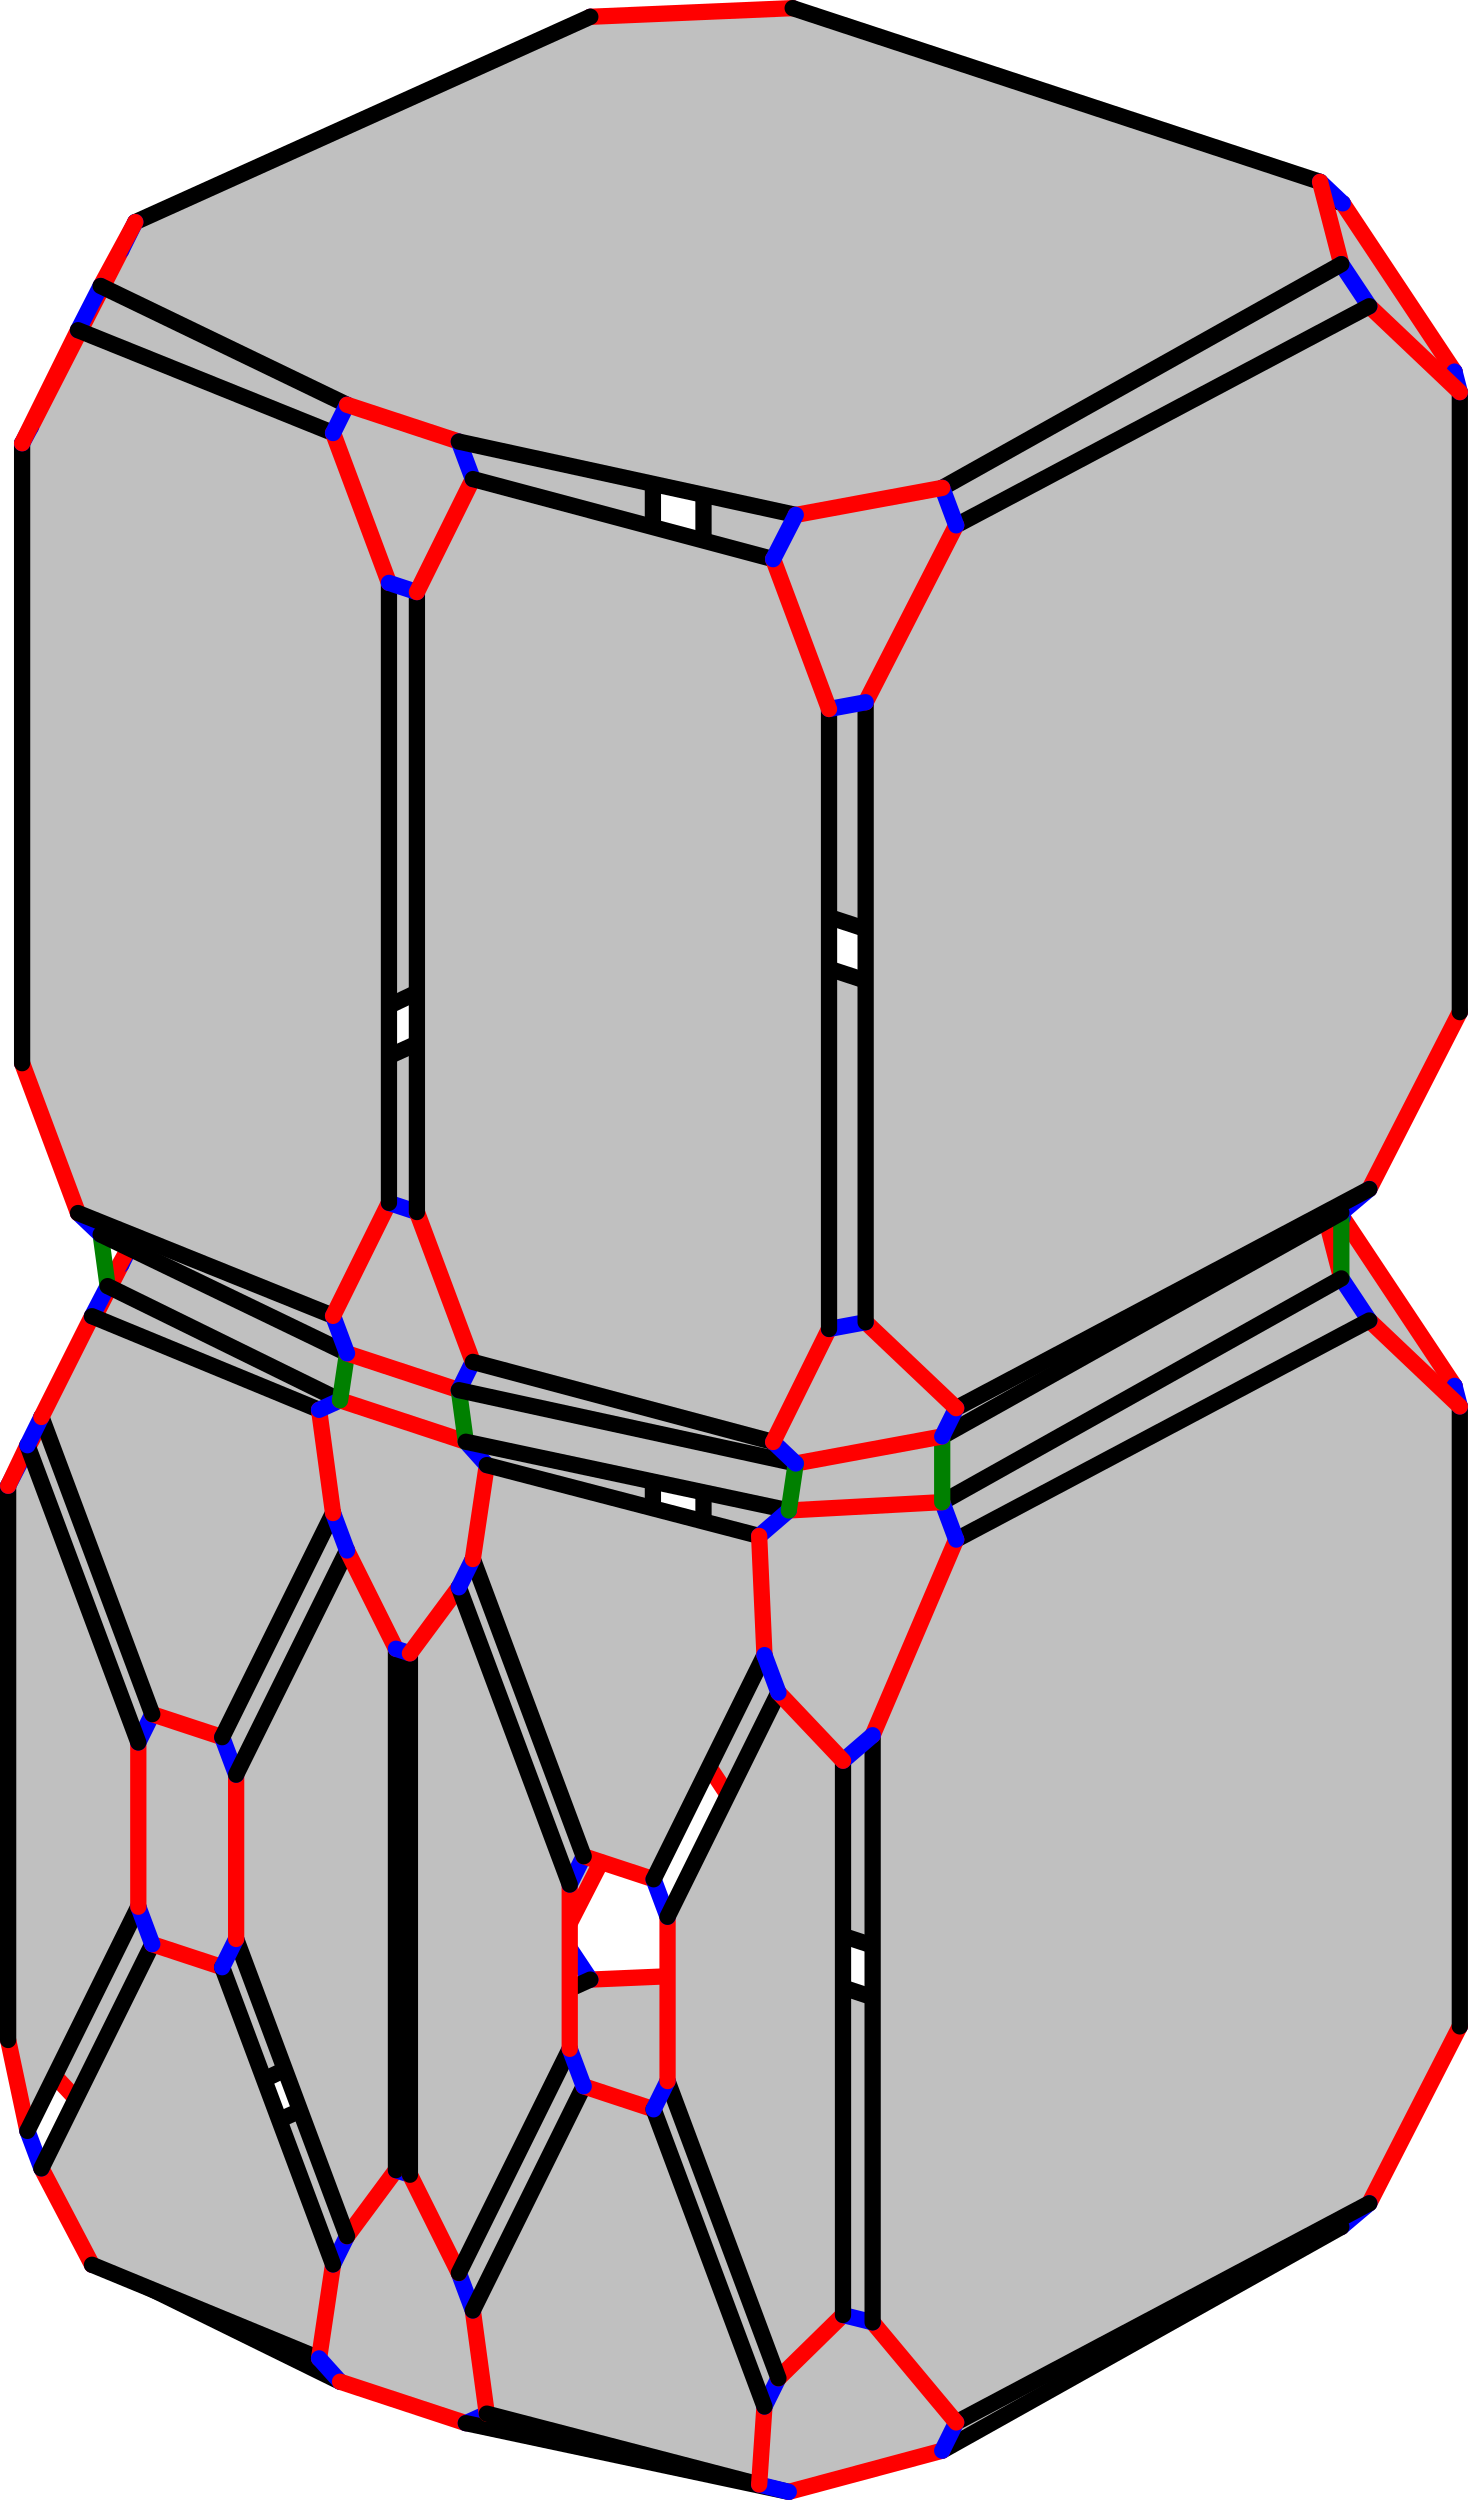
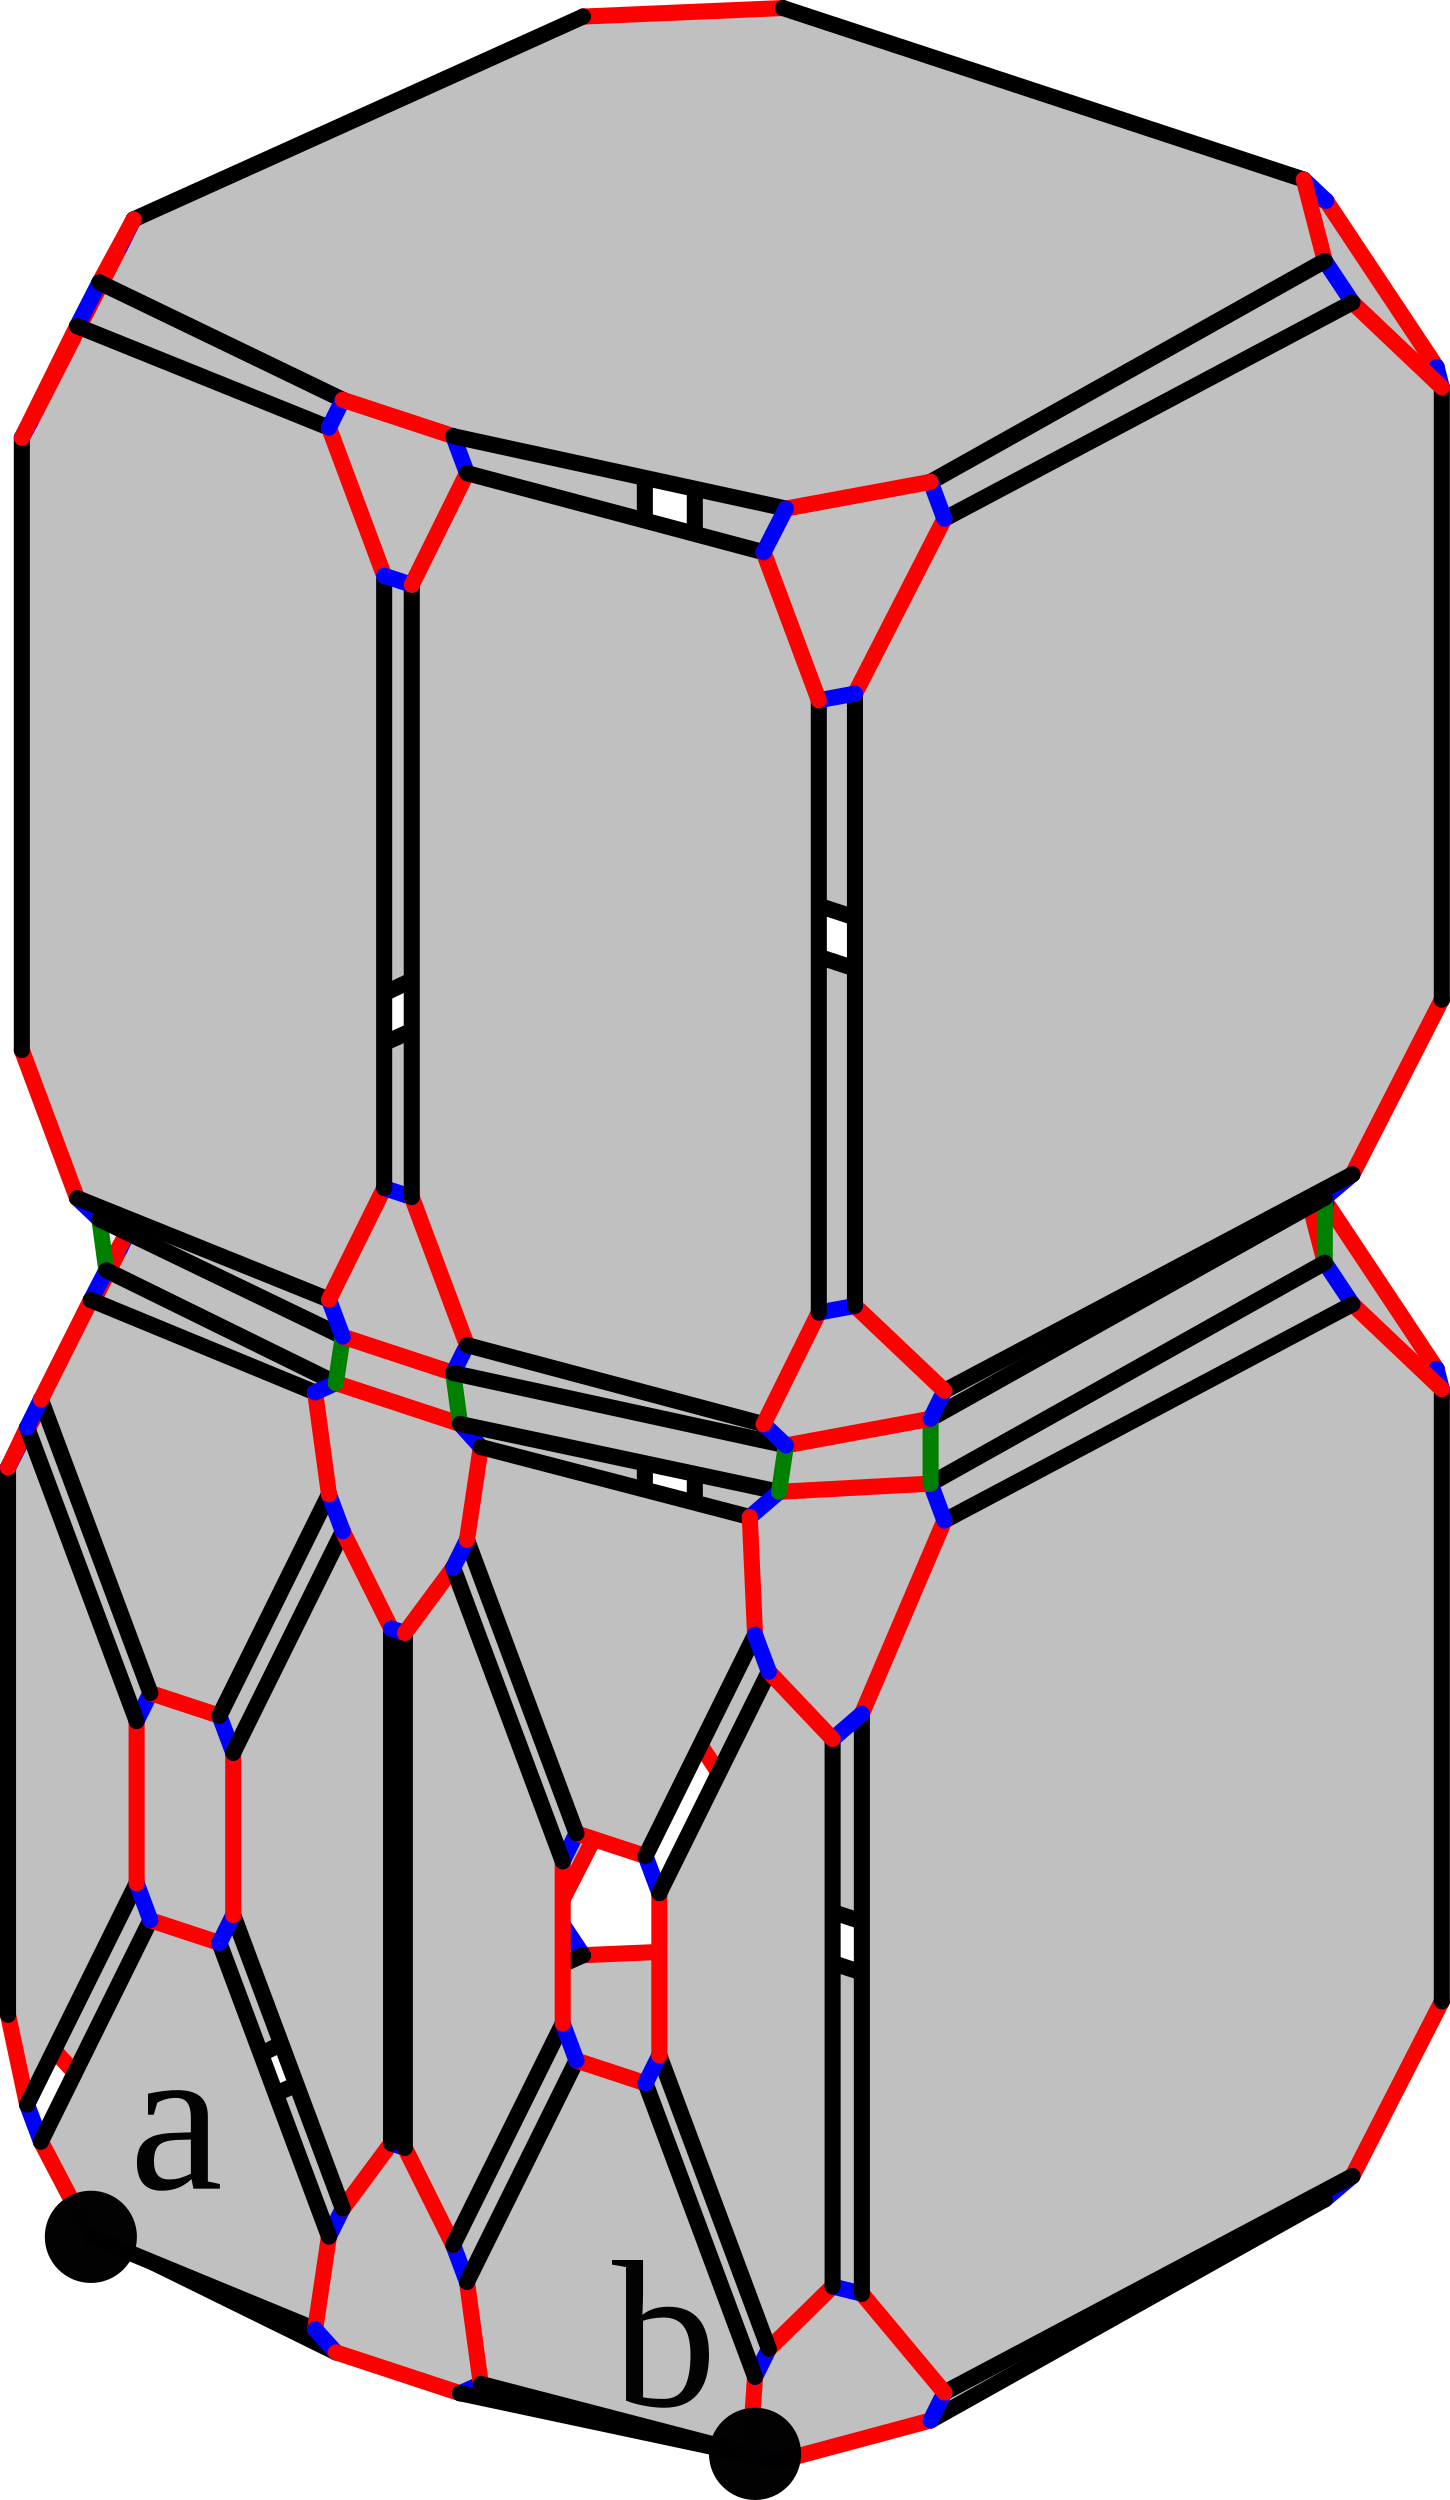
- <svg xmlns="http://www.w3.org/2000/svg" width="441.934" height="752.633" version="1.1" id="svg993" xml:space="preserve">
+ <svg xmlns="http://www.w3.org/2000/svg" width="441.934" height="762.03" version="1.1" id="svg993" xml:space="preserve">
  <defs id="defs997" />
  <style id="style">
		.arc0 {
			fill:none;
			fill-rule:evenodd;
			stroke:black;
			stroke-width:4;
			stroke-linecap:round;
			stroke-linejoin:round;
			stroke-opacity:1;
		}
		.arc1 {
			fill:none;
			fill-rule:evenodd;
			stroke:red;
			stroke-width:4;
			stroke-linecap:round;
			stroke-linejoin:round;
			stroke-opacity:1;
		}
		.arc2 {
			fill:none;
			fill-rule:evenodd;
			stroke:blue;
			stroke-width:4;
			stroke-linecap:round;
			stroke-linejoin:round;
			stroke-opacity:1;
		}
		.arc3 {
			fill:none;
			fill-rule:evenodd;
			stroke:green;
			stroke-width:4;
			stroke-linecap:round;
			stroke-linejoin:round;
			stroke-opacity:1;
		}
		.topological-dart {
			fill:#000000;
			stroke:#000000;
			stroke-width:0;
			stroke-linecap:round;
			stroke-linejoin:round;
			stroke-dasharray:none;
			paint-order:markers fill stroke;
		}
	</style>
  <style id="style-3">
		.arc0 {
			fill:none;
			fill-rule:evenodd;
			stroke:black;
			stroke-width:4;
			stroke-linecap:round;
			stroke-linejoin:round;
			stroke-opacity:1;
		}
		.arc1 {
			fill:none;
			fill-rule:evenodd;
			stroke:red;
			stroke-width:4;
			stroke-linecap:round;
			stroke-linejoin:round;
			stroke-opacity:1;
		}
		.arc2 {
			fill:none;
			fill-rule:evenodd;
			stroke:blue;
			stroke-width:4;
			stroke-linecap:round;
			stroke-linejoin:round;
			stroke-opacity:1;
		}
		.arc3 {
			fill:none;
			fill-rule:evenodd;
			stroke:green;
			stroke-width:4;
			stroke-linecap:round;
			stroke-linejoin:round;
			stroke-opacity:1;
		}
		.topological-dart {
			fill:#000000;
			stroke:#000000;
			stroke-width:0;
			stroke-linecap:round;
			stroke-linejoin:round;
			stroke-dasharray:none;
			paint-order:markers fill stroke;
		}
	</style>
  <style id="style-1">
		.arc0 {
			fill:none;
			fill-rule:evenodd;
			stroke:black;
			stroke-width:4;
			stroke-linecap:round;
			stroke-linejoin:round;
			stroke-opacity:1;
		}
		.arc1 {
			fill:none;
			fill-rule:evenodd;
			stroke:red;
			stroke-width:4;
			stroke-linecap:round;
			stroke-linejoin:round;
			stroke-opacity:1;
		}
		.arc2 {
			fill:none;
			fill-rule:evenodd;
			stroke:blue;
			stroke-width:4;
			stroke-linecap:round;
			stroke-linejoin:round;
			stroke-opacity:1;
		}
		.arc3 {
			fill:none;
			fill-rule:evenodd;
			stroke:green;
			stroke-width:4;
			stroke-linecap:round;
			stroke-linejoin:round;
			stroke-opacity:1;
		}
		.topological-dart {
			fill:#000000;
			stroke:#000000;
			stroke-width:0;
			stroke-linecap:round;
			stroke-linejoin:round;
			stroke-dasharray:none;
			paint-order:markers fill stroke;
		}
	</style>
  <style id="style-7">
		.arc0 {
			fill:none;
			fill-rule:evenodd;
			stroke:black;
			stroke-width:4;
			stroke-linecap:round;
			stroke-linejoin:round;
			stroke-opacity:1;
		}
		.arc1 {
			fill:none;
			fill-rule:evenodd;
			stroke:red;
			stroke-width:4;
			stroke-linecap:round;
			stroke-linejoin:round;
			stroke-opacity:1;
		}
		.arc2 {
			fill:none;
			fill-rule:evenodd;
			stroke:blue;
			stroke-width:4;
			stroke-linecap:round;
			stroke-linejoin:round;
			stroke-opacity:1;
		}
		.arc3 {
			fill:none;
			fill-rule:evenodd;
			stroke:green;
			stroke-width:4;
			stroke-linecap:round;
			stroke-linejoin:round;
			stroke-opacity:1;
		}
		.topological-dart {
			fill:#000000;
			stroke:#000000;
			stroke-width:0;
			stroke-linecap:round;
			stroke-linejoin:round;
			stroke-dasharray:none;
			paint-order:markers fill stroke;
		}
	</style>
  <style id="style-0">
		.arc0 {
			fill:none;
			fill-rule:evenodd;
			stroke:black;
			stroke-width:4;
			stroke-linecap:round;
			stroke-linejoin:round;
			stroke-opacity:1;
		}
		.arc1 {
			fill:none;
			fill-rule:evenodd;
			stroke:red;
			stroke-width:4;
			stroke-linecap:round;
			stroke-linejoin:round;
			stroke-opacity:1;
		}
		.arc2 {
			fill:none;
			fill-rule:evenodd;
			stroke:blue;
			stroke-width:4;
			stroke-linecap:round;
			stroke-linejoin:round;
			stroke-opacity:1;
		}
		.arc3 {
			fill:none;
			fill-rule:evenodd;
			stroke:green;
			stroke-width:4;
			stroke-linecap:round;
			stroke-linejoin:round;
			stroke-opacity:1;
		}
		.topological-dart {
			fill:#000000;
			stroke:#000000;
			stroke-width:0;
			stroke-linecap:round;
			stroke-linejoin:round;
			stroke-dasharray:none;
			paint-order:markers fill stroke;
		}
	</style>
  <style id="style-9">
		.arc0 {
			fill:none;
			fill-rule:evenodd;
			stroke:black;
			stroke-width:4;
			stroke-linecap:round;
			stroke-linejoin:round;
			stroke-opacity:1;
		}
		.arc1 {
			fill:none;
			fill-rule:evenodd;
			stroke:red;
			stroke-width:4;
			stroke-linecap:round;
			stroke-linejoin:round;
			stroke-opacity:1;
		}
		.arc2 {
			fill:none;
			fill-rule:evenodd;
			stroke:blue;
			stroke-width:4;
			stroke-linecap:round;
			stroke-linejoin:round;
			stroke-opacity:1;
		}
		.arc3 {
			fill:none;
			fill-rule:evenodd;
			stroke:green;
			stroke-width:4;
			stroke-linecap:round;
			stroke-linejoin:round;
			stroke-opacity:1;
		}
		.topological-dart {
			fill:#000000;
			stroke:#000000;
			stroke-width:0;
			stroke-linecap:round;
			stroke-linejoin:round;
			stroke-dasharray:none;
			paint-order:markers fill stroke;
		}
	</style>
  <g id="g6742" transform="matrix(1.224242,0,0,1.224242,-664.9926,-26.46311)">
-     <polygon points="743.679,278.318 873.37,321.034 900.866,362.413 900.866,514.865 873.37,538.131 743.679,495.415 716.183,454.037 716.183,301.584 " id="face_27_28_33_32_31_30_25_26" style="fill:#c0c0c0;stroke:none" opacity="1" />
+     <polygon points="716.183,454.037 716.183,301.584 743.679,278.318 873.37,321.034 900.866,362.413 900.866,514.865 873.37,538.131 743.679,495.415 " id="face_27_28_33_32_31_30_25_26" style="fill:#c0c0c0;stroke:none" opacity="1" />
    <line class="arc1" id="link26_@1_25" x1="716.183" y1="454.037" x2="743.679" y2="495.415" />
    <line class="arc2" id="link26_@2_21" x1="716.183" y1="454.037" x2="703.743" y2="454.569" />
    <line class="arc0" id="link26_@0_27" x1="716.183" y1="454.037" x2="716.183" y2="301.584" />
-     <polygon points="681.477,280.978 573.019,332.595 549.035,379.575 549.035,523.947 573.019,549.692 681.477,498.074 703.743,454.569 703.743,302.116 " id="face_22_23_18_17_16_15_20_21" style="fill:#c0c0c0;stroke:none" opacity="1" />
+     <polygon points="703.743,454.569 703.743,302.116 681.477,280.978 573.019,332.595 549.035,379.575 549.035,523.947 573.019,549.692 681.477,498.074 " id="face_22_23_18_17_16_15_20_21" style="fill:#c0c0c0;stroke:none" opacity="1" />
    <line class="arc1" id="link21_@1_20" x1="703.743" y1="454.569" x2="681.477" y2="498.074" />
    <line class="arc0" id="link21_@0_22" x1="703.743" y1="454.569" x2="703.743" y2="302.116" />
    <line class="arc2" id="link25_@2_0" x1="743.679" y1="495.415" x2="738.113" y2="506.291" />
    <line class="arc0" id="link25_@0_30" x1="743.679" y1="495.415" x2="873.37" y2="538.131" />
-     <polygon points="738.113,506.291 867.803,549.007 873.033,569.247 774.886,624.261 737.154,634.391 657.739,617.492 626.806,607.304 569.657,579.222 576.456,558.904 688.351,508.419 " id="face_7_6_5_4_9_8_3_2_1_0" style="fill:#c0c0c0;stroke:none" opacity="1" />
+     <polygon points="626.806,607.304 569.657,579.222 576.456,558.904 688.351,508.419 738.113,506.291 867.803,549.007 873.033,569.247 774.886,624.261 737.154,634.391 657.739,617.492 " id="face_7_6_5_4_9_8_3_2_1_0" style="fill:#c0c0c0;stroke:none" opacity="1" />
    <line class="arc1" id="link0_@1_1" x1="738.113" y1="506.291" x2="688.351" y2="508.419" />
    <line class="arc0" id="link0_@0_7" x1="738.113" y1="506.291" x2="867.803" y2="549.007" />
    <line class="arc2" id="link20_@2_1" x1="681.477" y1="498.074" x2="688.351" y2="508.419" />
    <line class="arc0" id="link20_@0_15" x1="681.477" y1="498.074" x2="573.019" y2="549.692" />
    <line class="arc0" id="link1_@0_2" x1="688.351" y1="508.419" x2="576.456" y2="558.904" />
    <line class="arc1" id="link27_@1_28" x1="716.183" y1="301.584" x2="743.679" y2="278.319" />
    <line class="arc2" id="link27_@2_22" x1="716.183" y1="301.584" x2="703.743" y2="302.116" />
    <line class="arc1" id="link22_@1_23" x1="703.743" y1="302.116" x2="681.477" y2="280.978" />
    <line class="arc1" id="link30_@1_31" x1="873.37" y1="538.131" x2="900.866" y2="514.865" />
    <line class="arc2" id="link30_@2_7" x1="873.37" y1="538.131" x2="867.803" y2="549.007" />
    <line class="arc2" id="link28_@2_29" x1="743.679" y1="278.319" x2="738.113" y2="273.034" />
    <line class="arc0" id="link28_@0_33" x1="743.679" y1="278.319" x2="873.37" y2="321.034" />
    <line class="arc1" id="link7_@1_6" x1="867.803" y1="549.007" x2="873.033" y2="569.247" />
    <line class="arc2" id="link23_@2_24" x1="681.477" y1="280.978" x2="688.351" y2="275.161" />
    <line class="arc0" id="link23_@0_18" x1="681.477" y1="280.978" x2="573.019" y2="332.595" />
-     <polygon points="743.679,28.9 873.37,71.616 900.866,112.995 900.866,265.447 873.37,288.713 743.679,245.997 716.183,204.619 716.183,52.166 " id="face_105_106_112_111_110_109_103_104" style="fill:#c0c0c0;stroke:none" opacity="1" />
+     <polygon points="716.183,204.619 716.183,52.166 743.679,28.9 873.37,71.616 900.866,112.995 900.866,265.447 873.37,288.713 743.679,245.997 " id="face_105_106_112_111_110_109_103_104" style="fill:#c0c0c0;stroke:none" opacity="1" />
    <line class="arc1" id="link104_@1_103" x1="716.183" y1="204.619" x2="743.679" y2="245.997" />
    <line class="arc2" id="link104_@2_98" x1="716.183" y1="204.619" x2="703.743" y2="205.15" />
    <line class="arc0" id="link104_@0_105" x1="716.183" y1="204.619" x2="716.183" y2="52.166" />
-     <polygon points="738.113,273.034 867.803,315.75 873.033,335.99 774.886,391.004 737.154,393.053 657.739,376.155 626.806,365.966 569.657,337.885 576.456,325.647 688.351,275.161 " id="face_34_39_44_49_54_59_14_19_24_29" style="fill:#c0c0c0;stroke:none" opacity="1" />
+     <polygon points="626.806,365.966 569.657,337.885 576.456,325.647 688.351,275.161 738.113,273.034 867.803,315.75 873.033,335.99 774.886,391.004 737.154,393.053 657.739,376.155 " id="face_34_39_44_49_54_59_14_19_24_29" style="fill:#c0c0c0;stroke:none" opacity="1" />
    <line class="arc1" id="link29_@1_24" x1="738.113" y1="273.034" x2="688.351" y2="275.161" />
    <line class="arc3" id="link29_@3_102" x1="738.113" y1="273.034" x2="738.113" y2="256.873" />
    <line class="arc0" id="link29_@0_34" x1="738.113" y1="273.034" x2="867.803" y2="315.75" />
-     <polygon points="681.477,31.56 573.019,83.177 550.753,126.683 550.753,279.135 573.019,300.274 681.477,248.656 703.743,205.15 703.743,52.698 " id="face_99_100_94_93_92_91_97_98" style="fill:#c0c0c0;stroke:none" opacity="1" />
+     <polygon points="703.743,205.15 703.743,52.698 681.477,31.56 573.019,83.177 550.753,126.683 550.753,279.135 573.019,300.274 681.477,248.656 " id="face_99_100_94_93_92_91_97_98" style="fill:#c0c0c0;stroke:none" opacity="1" />
    <line class="arc1" id="link98_@1_97" x1="703.743" y1="205.15" x2="681.477" y2="248.656" />
    <line class="arc0" id="link98_@0_99" x1="703.743" y1="205.15" x2="703.743" y2="52.698" />
    <line class="arc2" id="link103_@2_102" x1="743.679" y1="245.997" x2="738.113" y2="256.873" />
    <line class="arc0" id="link103_@0_109" x1="743.679" y1="245.997" x2="873.37" y2="288.713" />
    <line class="arc3" id="link24_@3_96" x1="688.351" y1="275.161" x2="688.351" y2="259" />
    <line class="arc0" id="link24_@0_19" x1="688.351" y1="275.161" x2="576.456" y2="325.647" />
-     <polygon points="738.113,256.873 867.803,299.589 873.033,319.829 774.886,374.843 738.872,381.498 656.02,363.468 628.525,354.412 567.938,325.198 576.456,309.486 688.351,259 " id="face_108_114_60_66_72_78_84_90_96_102" style="fill:#c0c0c0;stroke:none" opacity="1" />
+     <polygon points="628.525,354.412 567.938,325.198 576.456,309.486 688.351,259 738.113,256.873 867.803,299.589 873.033,319.829 774.886,374.843 738.872,381.498 656.02,363.468 " id="face_108_114_60_66_72_78_84_90_96_102" style="fill:#c0c0c0;stroke:none" opacity="1" />
    <line class="arc1" id="link102_@1_96" x1="738.113" y1="256.873" x2="688.351" y2="259" />
    <line class="arc0" id="link102_@0_108" x1="738.113" y1="256.873" x2="867.803" y2="299.589" />
    <line class="arc2" id="link97_@2_96" x1="681.477" y1="248.656" x2="688.351" y2="259" />
    <line class="arc0" id="link97_@0_91" x1="681.477" y1="248.656" x2="573.019" y2="300.274" />
    <line class="arc0" id="link96_@0_90" x1="688.351" y1="259" x2="576.456" y2="309.486" />
    <line class="arc1" id="link2_@1_3" x1="576.456" y1="558.904" x2="569.657" y2="579.222" />
    <line class="arc2" id="link2_@2_15" x1="576.456" y1="558.904" x2="573.019" y2="549.692" />
    <line class="arc1" id="link15_@1_16" x1="573.019" y1="549.692" x2="549.035" y2="523.947" />
    <line class="arc2" id="link31_@2_36" x1="900.866" y1="514.865" x2="902.173" y2="519.925" />
    <line class="arc0" id="link31_@0_32" x1="900.866" y1="514.865" x2="900.866" y2="362.413" />
-     <polygon points="879.907,346.334 778.323,400.216 757.776,448.328 757.776,592.7 778.323,617.313 879.907,563.431 902.173,519.925 902.173,367.473 " id="face_37_38_43_42_41_40_35_36" style="fill:#c0c0c0;stroke:none" opacity="1" />
+     <polygon points="902.173,519.925 902.173,367.473 879.907,346.334 778.323,400.216 757.776,448.328 757.776,592.7 778.323,617.313 879.907,563.431 " id="face_37_38_43_42_41_40_35_36" style="fill:#c0c0c0;stroke:none" opacity="1" />
    <line class="arc1" id="link36_@1_35" x1="902.173" y1="519.925" x2="879.907" y2="563.431" />
    <line class="arc0" id="link36_@0_37" x1="902.173" y1="519.925" x2="902.173" y2="367.473" />
    <line class="arc2" id="link6_@2_35" x1="873.033" y1="569.247" x2="879.907" y2="563.431" />
    <line class="arc0" id="link6_@0_5" x1="873.033" y1="569.247" x2="774.886" y2="624.261" />
    <line class="arc0" id="link35_@0_40" x1="879.907" y1="563.431" x2="778.323" y2="617.313" />
    <line class="arc2" id="link3_@2_10" x1="569.657" y1="579.222" x2="565.809" y2="578.544" />
    <line class="arc0" id="link3_@0_8" x1="569.657" y1="579.222" x2="626.806" y2="607.304" />
    <line class="arc2" id="link16_@2_11" x1="549.035" y1="523.947" x2="545.187" y2="523.269" />
    <line class="arc0" id="link16_@0_17" x1="549.035" y1="523.947" x2="549.035" y2="379.575" />
    <polygon points="580.636,499.71 553.369,554.834 565.809,578.544 621.651,601.566 625.088,578.457 597.821,505.37 " id="face_55_120_121_135_134_10" style="fill:#c0c0c0;stroke:none" opacity="1" />
    <line class="arc1" id="link10_@1_134" x1="565.809" y1="578.544" x2="553.369" y2="554.834" />
    <line class="arc0" id="link10_@0_55" x1="565.809" y1="578.544" x2="621.651" y2="601.566" />
    <polygon points="577.199,490.497 549.932,545.622 545.187,523.269 545.187,386.977 549.932,377.008 577.199,450.095 " id="face_12_130_131_133_132_11" style="fill:#c0c0c0;stroke:none" opacity="1" />
    <line class="arc1" id="link11_@1_132" x1="545.187" y1="523.269" x2="549.932" y2="545.622" />
    <line class="arc0" id="link11_@0_12" x1="545.187" y1="523.269" x2="545.187" y2="386.977" />
    <line class="arc1" id="link105_@1_106" x1="716.183" y1="52.166" x2="743.679" y2="28.9" />
    <line class="arc2" id="link105_@2_99" x1="716.183" y1="52.166" x2="703.743" y2="52.698" />
    <line class="arc1" id="link99_@1_100" x1="703.743" y1="52.698" x2="681.477" y2="31.56" />
    <line class="arc2" id="link134_@2_132" x1="553.369" y1="554.834" x2="549.932" y2="545.622" />
    <line class="arc0" id="link134_@0_135" x1="553.369" y1="554.834" x2="580.636" y2="499.71" />
    <line class="arc0" id="link132_@0_133" x1="549.932" y1="545.622" x2="577.199" y2="490.497" />
    <line class="arc1" id="link33_@1_32" x1="873.37" y1="321.034" x2="900.866" y2="362.413" />
    <line class="arc2" id="link33_@2_34" x1="873.37" y1="321.034" x2="867.803" y2="315.75" />
    <line class="arc2" id="link32_@2_37" x1="900.866" y1="362.413" x2="902.173" y2="367.473" />
    <line class="arc1" id="link34_@1_39" x1="867.803" y1="315.75" x2="873.033" y2="335.99" />
    <line class="arc3" id="link34_@3_108" x1="867.803" y1="315.75" x2="867.803" y2="299.589" />
    <line class="arc1" id="link109_@1_110" x1="873.37" y1="288.713" x2="900.866" y2="265.447" />
    <line class="arc2" id="link109_@2_108" x1="873.37" y1="288.713" x2="867.803" y2="299.589" />
    <line class="arc2" id="link106_@2_107" x1="743.679" y1="28.9" x2="738.113" y2="23.616" />
    <line class="arc0" id="link106_@0_112" x1="743.679" y1="28.9" x2="873.37" y2="71.616" />
    <line class="arc1" id="link108_@1_114" x1="867.803" y1="299.589" x2="873.033" y2="319.829" />
    <line class="arc1" id="link37_@1_38" x1="902.173" y1="367.473" x2="879.907" y2="346.334" />
    <line class="arc2" id="link100_@2_101" x1="681.477" y1="31.56" x2="688.351" y2="25.743" />
    <line class="arc0" id="link100_@0_94" x1="681.477" y1="31.56" x2="573.019" y2="83.177" />
    <line class="arc1" id="link55_@1_120" x1="621.651" y1="601.566" x2="625.088" y2="578.456" />
    <line class="arc2" id="link55_@2_8" x1="621.651" y1="601.566" x2="626.806" y2="607.304" />
-     <polygon points="738.113,23.616 867.803,66.332 873.033,86.572 774.886,141.586 738.872,148.241 656.02,130.211 628.525,121.155 567.938,91.941 576.456,76.229 688.351,25.743 " id="face_113_119_65_71_77_83_89_95_101_107" style="fill:#c0c0c0;stroke:none" opacity="1" />
+     <polygon points="628.525,121.155 567.938,91.941 576.456,76.229 688.351,25.743 738.113,23.616 867.803,66.332 873.033,86.572 774.886,141.586 738.872,148.241 656.02,130.211 " id="face_113_119_65_71_77_83_89_95_101_107" style="fill:#c0c0c0;stroke:none" opacity="1" />
    <line class="arc1" id="link107_@1_101" x1="738.113" y1="23.616" x2="688.351" y2="25.743" />
    <line class="arc0" id="link107_@0_113" x1="738.113" y1="23.616" x2="867.803" y2="66.332" />
    <line class="arc1" id="link8_@1_9" x1="626.806" y1="607.304" x2="657.739" y2="617.492" />
    <line class="arc1" id="link18_@1_17" x1="573.019" y1="332.595" x2="549.035" y2="379.575" />
    <line class="arc2" id="link18_@2_19" x1="573.019" y1="332.595" x2="576.456" y2="325.647" />
    <line class="arc0" id="link101_@0_95" x1="688.351" y1="25.743" x2="576.456" y2="76.229" />
    <line class="arc1" id="link19_@1_14" x1="576.456" y1="325.647" x2="569.657" y2="337.885" />
    <line class="arc3" id="link19_@3_90" x1="576.456" y1="325.647" x2="576.456" y2="309.486" />
    <line class="arc1" id="link135_@1_121" x1="580.636" y1="499.71" x2="597.821" y2="505.37" />
    <line class="arc2" id="link135_@2_133" x1="580.636" y1="499.71" x2="577.199" y2="490.497" />
    <line class="arc2" id="link17_@2_12" x1="549.035" y1="379.575" x2="545.187" y2="386.977" />
    <line class="arc1" id="link133_@1_131" x1="577.199" y1="490.497" x2="577.199" y2="450.095" />
    <line class="arc2" id="link120_@2_122" x1="625.088" y1="578.456" x2="628.525" y2="571.508" />
    <line class="arc0" id="link120_@0_121" x1="625.088" y1="578.456" x2="597.821" y2="505.37" />
    <line class="arc1" id="link12_@1_130" x1="545.187" y1="386.977" x2="549.932" y2="377.008" />
    <line class="arc1" id="link90_@1_84" x1="576.456" y1="309.486" x2="567.938" y2="325.198" />
    <line class="arc2" id="link90_@2_91" x1="576.456" y1="309.486" x2="573.019" y2="300.274" />
    <line class="arc1" id="link91_@1_92" x1="573.019" y1="300.274" x2="550.753" y2="279.135" />
    <polygon points="640.554,427.058 640.554,555.269 628.525,571.508 601.258,498.421 601.258,458.019 628.525,402.894 " id="face_123_125_124_57_56_122" style="fill:#c0c0c0;stroke:none" opacity="1" />
    <line class="arc1" id="link122_@1_56" x1="628.525" y1="571.508" x2="640.554" y2="555.269" />
    <line class="arc0" id="link122_@0_123" x1="628.525" y1="571.508" x2="601.258" y2="498.421" />
    <line class="arc2" id="link121_@2_123" x1="597.821" y1="505.37" x2="601.258" y2="498.421" />
    <line class="arc2" id="link9_@2_50" x1="657.739" y1="617.492" x2="662.895" y2="615.15" />
    <line class="arc0" id="link9_@0_4" x1="657.739" y1="617.492" x2="737.154" y2="634.391" />
    <line class="arc2" id="link110_@2_116" x1="900.866" y1="265.447" x2="902.173" y2="270.507" />
    <line class="arc0" id="link110_@0_111" x1="900.866" y1="265.447" x2="900.866" y2="112.995" />
    <line class="arc1" id="link123_@1_125" x1="601.258" y1="498.421" x2="601.258" y2="458.019" />
    <line class="arc2" id="link131_@2_129" x1="577.199" y1="450.095" x2="580.636" y2="443.146" />
    <line class="arc0" id="link131_@0_130" x1="577.199" y1="450.095" x2="549.932" y2="377.008" />
    <polygon points="686.725,534.652 659.457,589.777 662.895,615.15 729.869,632.58 731.177,613.399 703.91,540.312 " id="face_45_150_151_137_136_50" style="fill:#c0c0c0;stroke:none" opacity="1" />
    <line class="arc1" id="link50_@1_136" x1="662.895" y1="615.15" x2="659.458" y2="589.777" />
    <line class="arc0" id="link50_@0_45" x1="662.895" y1="615.15" x2="729.869" y2="632.58" />
    <line class="arc2" id="link39_@2_38" x1="873.033" y1="335.99" x2="879.907" y2="346.334" />
    <line class="arc3" id="link39_@3_114" x1="873.033" y1="335.99" x2="873.033" y2="319.829" />
    <line class="arc0" id="link39_@0_44" x1="873.033" y1="335.99" x2="774.886" y2="391.004" />
    <line class="arc0" id="link38_@0_43" x1="879.907" y1="346.334" x2="778.323" y2="400.216" />
    <polygon points="625.088,393.682 597.821,448.807 580.636,443.146 553.369,370.06 565.809,345.287 621.651,368.309 " id="face_128_13_58_126_127_129" style="fill:#c0c0c0;stroke:none" opacity="1" />
    <line class="arc1" id="link129_@1_127" x1="580.636" y1="443.146" x2="597.821" y2="448.807" />
    <line class="arc0" id="link129_@0_128" x1="580.636" y1="443.146" x2="553.369" y2="370.06" />
-     <polygon points="879.907,96.916 778.323,150.798 756.057,194.303 756.057,346.756 778.323,367.894 879.907,314.013 902.173,270.507 902.173,118.054 " id="face_117_118_64_63_62_61_115_116" style="fill:#c0c0c0;stroke:none" opacity="1" />
+     <polygon points="902.173,270.507 902.173,118.054 879.907,96.916 778.323,150.798 756.057,194.303 756.057,346.756 778.323,367.894 879.907,314.013 " id="face_117_118_64_63_62_61_115_116" style="fill:#c0c0c0;stroke:none" opacity="1" />
    <line class="arc1" id="link116_@1_115" x1="902.173" y1="270.507" x2="879.907" y2="314.013" />
    <line class="arc0" id="link116_@0_117" x1="902.173" y1="270.507" x2="902.173" y2="118.054" />
    <line class="arc2" id="link130_@2_128" x1="549.932" y1="377.008" x2="553.369" y2="370.06" />
    <line class="arc2" id="link56_@2_51" x1="640.554" y1="555.269" x2="643.991" y2="556.401" />
    <line class="arc0" id="link56_@0_57" x1="640.554" y1="555.269" x2="640.554" y2="427.058" />
    <line class="arc2" id="link114_@2_115" x1="873.033" y1="319.829" x2="879.907" y2="314.013" />
    <line class="arc0" id="link114_@0_60" x1="873.033" y1="319.829" x2="774.886" y2="374.843" />
    <line class="arc2" id="link136_@2_138" x1="659.458" y1="589.777" x2="656.021" y2="580.564" />
    <line class="arc0" id="link136_@0_137" x1="659.458" y1="589.777" x2="686.725" y2="534.652" />
    <polygon points="683.288,525.44 656.02,580.564 643.991,556.401 643.991,428.19 656.02,411.951 683.288,485.037 " id="face_52_140_141_139_138_51" style="fill:#c0c0c0;stroke:none" opacity="1" />
    <line class="arc1" id="link51_@1_138" x1="643.991" y1="556.401" x2="656.021" y2="580.564" />
    <line class="arc0" id="link51_@0_52" x1="643.991" y1="556.401" x2="643.991" y2="428.19" />
    <line class="arc0" id="link138_@0_139" x1="656.021" y1="580.564" x2="683.288" y2="525.44" />
    <line class="arc1" id="link128_@1_13" x1="553.369" y1="370.06" x2="565.809" y2="345.287" />
    <line class="arc2" id="link125_@2_127" x1="601.258" y1="458.019" x2="597.821" y2="448.807" />
    <line class="arc0" id="link125_@0_124" x1="601.258" y1="458.019" x2="628.525" y2="402.894" />
    <line class="arc2" id="link14_@2_13" x1="569.657" y1="337.885" x2="565.809" y2="345.287" />
    <line class="arc3" id="link14_@3_84" x1="569.657" y1="337.885" x2="567.938" y2="325.198" />
    <line class="arc0" id="link14_@0_59" x1="569.657" y1="337.885" x2="626.806" y2="365.966" />
    <line class="arc0" id="link115_@0_61" x1="879.907" y1="314.013" x2="778.323" y2="367.894" />
    <line class="arc0" id="link127_@0_126" x1="597.821" y1="448.807" x2="625.088" y2="393.682" />
    <line class="arc1" id="link5_@1_4" x1="774.886" y1="624.261" x2="737.154" y2="634.391" />
    <line class="arc2" id="link5_@2_40" x1="774.886" y1="624.261" x2="778.323" y2="617.313" />
    <line class="arc2" id="link84_@2_85" x1="567.938" y1="325.198" x2="562.372" y2="319.913" />
    <line class="arc0" id="link84_@0_78" x1="567.938" y1="325.198" x2="628.525" y2="354.412" />
    <line class="arc0" id="link13_@0_58" x1="565.809" y1="345.287" x2="621.651" y2="368.309" />
    <line class="arc2" id="link92_@2_86" x1="550.753" y1="279.135" x2="548.624" y2="283.063" />
    <line class="arc0" id="link92_@0_93" x1="550.753" y1="279.135" x2="550.753" y2="126.683" />
    <line class="arc1" id="link40_@1_41" x1="778.323" y1="617.313" x2="757.776" y2="592.7" />
-     <polygon points="638.836,317.406 638.836,164.953 625.088,128.103 562.372,102.817 548.624,130.611 548.624,283.063 562.372,319.913 625.088,345.199 " id="face_79_80_81_82_88_87_86_85" style="fill:#c0c0c0;stroke:none" opacity="1" />
+     <polygon points="562.372,319.913 625.088,345.199 638.836,317.406 638.836,164.953 625.088,128.103 562.372,102.817 548.624,130.611 548.624,283.063 " id="face_79_80_81_82_88_87_86_85" style="fill:#c0c0c0;stroke:none" opacity="1" />
    <line class="arc1" id="link85_@1_86" x1="562.372" y1="319.913" x2="548.624" y2="283.063" />
    <line class="arc0" id="link85_@0_79" x1="562.372" y1="319.913" x2="625.088" y2="345.199" />
    <line class="arc2" id="link4_@2_45" x1="737.154" y1="634.391" x2="729.869" y2="632.58" />
    <line class="arc0" id="link86_@0_87" x1="548.624" y1="283.063" x2="548.624" y2="130.611" />
    <line class="arc1" id="link45_@1_150" x1="729.869" y1="632.58" x2="731.177" y2="613.399" />
    <line class="arc1" id="link112_@1_111" x1="873.37" y1="71.616" x2="900.866" y2="112.995" />
    <line class="arc2" id="link112_@2_113" x1="873.37" y1="71.616" x2="867.803" y2="66.332" />
    <line class="arc1" id="link137_@1_151" x1="686.725" y1="534.652" x2="703.91" y2="540.312" />
    <line class="arc2" id="link137_@2_139" x1="686.725" y1="534.652" x2="683.288" y2="525.44" />
    <line class="arc1" id="link139_@1_141" x1="683.288" y1="525.44" x2="683.288" y2="485.037" />
    <line class="arc2" id="link150_@2_148" x1="731.177" y1="613.399" x2="734.614" y2="606.45" />
    <line class="arc0" id="link150_@0_151" x1="731.177" y1="613.399" x2="703.91" y2="540.312" />
    <line class="arc2" id="link111_@2_117" x1="900.866" y1="112.995" x2="902.173" y2="118.054" />
    <line class="arc1" id="link57_@1_124" x1="640.554" y1="427.058" x2="628.525" y2="402.894" />
    <line class="arc2" id="link57_@2_52" x1="640.554" y1="427.058" x2="643.991" y2="428.19" />
    <line class="arc2" id="link124_@2_126" x1="628.525" y1="402.894" x2="625.088" y2="393.682" />
    <line class="arc1" id="link126_@1_58" x1="625.088" y1="393.682" x2="621.651" y2="368.309" />
    <line class="arc1" id="link113_@1_119" x1="867.803" y1="66.332" x2="873.033" y2="86.572" />
    <line class="arc1" id="link52_@1_140" x1="643.991" y1="428.19" x2="656.021" y2="411.951" />
    <polygon points="750.491,454.598 750.491,590.89 734.614,606.45 707.347,533.364 707.347,492.962 734.614,437.837 " id="face_149_147_146_47_46_148" style="fill:#c0c0c0;stroke:none" opacity="1" />
    <line class="arc1" id="link148_@1_46" x1="734.614" y1="606.45" x2="750.491" y2="590.89" />
    <line class="arc0" id="link148_@0_149" x1="734.614" y1="606.45" x2="707.347" y2="533.364" />
    <line class="arc2" id="link41_@2_46" x1="757.776" y1="592.7" x2="750.491" y2="590.89" />
    <line class="arc0" id="link41_@0_42" x1="757.776" y1="592.7" x2="757.776" y2="448.328" />
    <line class="arc2" id="link151_@2_149" x1="703.91" y1="540.312" x2="707.347" y2="533.364" />
    <line class="arc2" id="link58_@2_59" x1="621.651" y1="368.309" x2="626.806" y2="365.966" />
    <line class="arc1" id="link117_@1_118" x1="902.173" y1="118.054" x2="879.907" y2="96.916" />
    <line class="arc0" id="link46_@0_47" x1="750.491" y1="590.89" x2="750.491" y2="454.598" />
    <line class="arc2" id="link141_@2_143" x1="683.288" y1="485.037" x2="686.725" y2="478.089" />
    <line class="arc0" id="link141_@0_140" x1="683.288" y1="485.037" x2="656.021" y2="411.951" />
    <line class="arc1" id="link149_@1_147" x1="707.347" y1="533.364" x2="707.347" y2="492.962" />
    <line class="arc1" id="link59_@1_54" x1="626.806" y1="365.966" x2="657.739" y2="376.155" />
    <line class="arc3" id="link59_@3_78" x1="626.806" y1="365.966" x2="628.525" y2="354.412" />
    <line class="arc1" id="link94_@1_93" x1="573.019" y1="83.177" x2="550.753" y2="126.683" />
    <line class="arc2" id="link94_@2_95" x1="573.019" y1="83.177" x2="576.456" y2="76.229" />
    <polygon points="731.177,428.624 703.91,483.749 686.725,478.089 659.457,405.002 662.895,381.893 729.869,399.323 " id="face_142_53_48_144_145_143" style="fill:#c0c0c0;stroke:none" opacity="1" />
    <line class="arc1" id="link143_@1_145" x1="686.725" y1="478.089" x2="703.91" y2="483.749" />
    <line class="arc0" id="link143_@0_142" x1="686.725" y1="478.089" x2="659.458" y2="405.002" />
    <line class="arc2" id="link140_@2_142" x1="656.021" y1="411.951" x2="659.458" y2="405.002" />
    <line class="arc1" id="link78_@1_72" x1="628.525" y1="354.412" x2="656.021" y2="363.468" />
    <line class="arc2" id="link78_@2_79" x1="628.525" y1="354.412" x2="625.088" y2="345.199" />
    <line class="arc1" id="link79_@1_80" x1="625.088" y1="345.199" x2="638.836" y2="317.406" />
    <line class="arc1" id="link95_@1_89" x1="576.456" y1="76.229" x2="567.938" y2="91.941" />
    <line class="arc1" id="link142_@1_53" x1="659.458" y1="405.002" x2="662.895" y2="381.893" />
    <line class="arc2" id="link93_@2_87" x1="550.753" y1="126.683" x2="548.624" y2="130.611" />
    <line class="arc2" id="link147_@2_145" x1="707.347" y1="492.962" x2="703.91" y2="483.749" />
    <line class="arc0" id="link147_@0_146" x1="707.347" y1="492.962" x2="734.614" y2="437.837" />
    <line class="arc0" id="link145_@0_144" x1="703.91" y1="483.749" x2="731.177" y2="428.624" />
    <line class="arc2" id="link54_@2_53" x1="657.739" y1="376.155" x2="662.895" y2="381.893" />
    <line class="arc3" id="link54_@3_72" x1="657.739" y1="376.155" x2="656.021" y2="363.468" />
    <line class="arc0" id="link54_@0_49" x1="657.739" y1="376.155" x2="737.154" y2="393.053" />
    <line class="arc1" id="link87_@1_88" x1="548.624" y1="130.611" x2="562.372" y2="102.817" />
    <line class="arc0" id="link53_@0_48" x1="662.895" y1="381.893" x2="729.869" y2="399.323" />
    <line class="arc2" id="link72_@2_73" x1="656.021" y1="363.468" x2="659.458" y2="356.52" />
    <line class="arc0" id="link72_@0_66" x1="656.021" y1="363.468" x2="738.872" y2="381.498" />
    <line class="arc2" id="link80_@2_74" x1="638.836" y1="317.406" x2="645.71" y2="319.67" />
    <line class="arc0" id="link80_@0_81" x1="638.836" y1="317.406" x2="638.836" y2="164.953" />
    <line class="arc2" id="link119_@2_118" x1="873.033" y1="86.572" x2="879.907" y2="96.916" />
    <line class="arc0" id="link119_@0_65" x1="873.033" y1="86.572" x2="774.886" y2="141.586" />
-     <polygon points="747.054,348.42 747.054,195.967 733.306,159.117 659.457,139.423 645.71,167.217 645.71,319.67 659.457,356.52 733.306,376.214 " id="face_67_68_69_70_76_75_74_73" style="fill:#c0c0c0;stroke:none" opacity="1" />
+     <polygon points="659.457,356.52 733.306,376.214 747.054,348.42 747.054,195.967 733.306,159.117 659.457,139.423 645.71,167.217 645.71,319.67 " id="face_67_68_69_70_76_75_74_73" style="fill:#c0c0c0;stroke:none" opacity="1" />
    <line class="arc1" id="link73_@1_74" x1="659.458" y1="356.52" x2="645.71" y2="319.67" />
    <line class="arc0" id="link73_@0_67" x1="659.458" y1="356.52" x2="733.306" y2="376.214" />
    <line class="arc0" id="link118_@0_64" x1="879.907" y1="96.916" x2="778.323" y2="150.798" />
    <line class="arc0" id="link74_@0_75" x1="645.71" y1="319.67" x2="645.71" y2="167.217" />
    <line class="arc1" id="link43_@1_42" x1="778.323" y1="400.216" x2="757.776" y2="448.328" />
    <line class="arc2" id="link43_@2_44" x1="778.323" y1="400.216" x2="774.886" y2="391.004" />
    <line class="arc1" id="link44_@1_49" x1="774.886" y1="391.004" x2="737.154" y2="393.053" />
    <line class="arc3" id="link44_@3_60" x1="774.886" y1="391.004" x2="774.886" y2="374.843" />
    <line class="arc2" id="link89_@2_88" x1="567.938" y1="91.941" x2="562.372" y2="102.817" />
    <line class="arc0" id="link89_@0_83" x1="567.938" y1="91.941" x2="628.525" y2="121.155" />
    <line class="arc0" id="link88_@0_82" x1="562.372" y1="102.817" x2="625.088" y2="128.103" />
    <line class="arc1" id="link60_@1_66" x1="774.886" y1="374.843" x2="738.872" y2="381.498" />
    <line class="arc2" id="link60_@2_61" x1="774.886" y1="374.843" x2="778.323" y2="367.894" />
    <line class="arc2" id="link42_@2_47" x1="757.776" y1="448.328" x2="750.491" y2="454.598" />
    <line class="arc1" id="link47_@1_146" x1="750.491" y1="454.598" x2="734.614" y2="437.837" />
    <line class="arc1" id="link61_@1_62" x1="778.323" y1="367.894" x2="756.057" y2="346.756" />
    <line class="arc2" id="link49_@2_48" x1="737.154" y1="393.053" x2="729.869" y2="399.323" />
    <line class="arc3" id="link49_@3_66" x1="737.154" y1="393.053" x2="738.872" y2="381.498" />
    <line class="arc1" id="link48_@1_144" x1="729.869" y1="399.323" x2="731.177" y2="428.624" />
    <line class="arc2" id="link146_@2_144" x1="734.614" y1="437.837" x2="731.177" y2="428.624" />
    <line class="arc2" id="link66_@2_67" x1="738.872" y1="381.498" x2="733.306" y2="376.214" />
    <line class="arc1" id="link67_@1_68" x1="733.306" y1="376.214" x2="747.054" y2="348.42" />
    <line class="arc2" id="link62_@2_68" x1="756.057" y1="346.756" x2="747.054" y2="348.42" />
    <line class="arc0" id="link62_@0_63" x1="756.057" y1="346.756" x2="756.057" y2="194.303" />
    <line class="arc1" id="link81_@1_82" x1="638.836" y1="164.953" x2="625.088" y2="128.103" />
    <line class="arc2" id="link81_@2_75" x1="638.836" y1="164.953" x2="645.71" y2="167.217" />
    <line class="arc0" id="link68_@0_69" x1="747.054" y1="348.42" x2="747.054" y2="195.967" />
    <line class="arc2" id="link82_@2_83" x1="625.088" y1="128.103" x2="628.525" y2="121.155" />
    <line class="arc1" id="link75_@1_76" x1="645.71" y1="167.217" x2="659.458" y2="139.423" />
    <line class="arc1" id="link83_@1_77" x1="628.525" y1="121.155" x2="656.021" y2="130.211" />
    <line class="arc2" id="link76_@2_77" x1="659.458" y1="139.423" x2="656.021" y2="130.211" />
    <line class="arc0" id="link76_@0_70" x1="659.458" y1="139.423" x2="733.306" y2="159.117" />
    <line class="arc0" id="link77_@0_71" x1="656.021" y1="130.211" x2="738.872" y2="148.241" />
    <line class="arc1" id="link64_@1_63" x1="778.323" y1="150.798" x2="756.057" y2="194.303" />
    <line class="arc2" id="link64_@2_65" x1="778.323" y1="150.798" x2="774.886" y2="141.586" />
    <line class="arc1" id="link65_@1_71" x1="774.886" y1="141.586" x2="738.872" y2="148.241" />
    <line class="arc2" id="link63_@2_69" x1="756.057" y1="194.303" x2="747.054" y2="195.967" />
    <line class="arc1" id="link69_@1_70" x1="747.054" y1="195.967" x2="733.306" y2="159.117" />
    <line class="arc2" id="link71_@2_70" x1="738.872" y1="148.241" x2="733.306" y2="159.117" />
+     <ellipse style="opacity:1;fill:#000000;fill-opacity:0.99;stroke:none;stroke-width:10.891;stroke-linecap:round;stroke-linejoin:round;stroke-opacity:0.998;stop-color:#000000" id="path5134" cx="565.809" cy="578.544" rx="11.469" ry="11.486" />
+     <ellipse style="fill:#000000;fill-opacity:0.99;stroke:none;stroke-width:10.891;stroke-linecap:round;stroke-linejoin:round;stroke-opacity:0.998;stop-color:#000000" id="path5134-6" cx="731.177" cy="632.58" rx="11.469" ry="11.486" />
+     <text xml:space="preserve" style="font-size:52.277px;font-family:'Liberation Serif';-inkscape-font-specification:'Liberation Serif, Normal';opacity:1;fill:#000000;fill-opacity:0.99;stroke:none;stroke-width:10.891;stroke-linecap:round;stroke-linejoin:round;stroke-opacity:0.998;stop-color:#000000" x="575.44" y="566.547" id="text5261">
+       <tspan id="tspan5259" style="stroke-width:10.891" x="575.44" y="566.547">a</tspan>
+     </text>
+     <text xml:space="preserve" style="font-size:52.277px;font-family:'Liberation Serif';-inkscape-font-specification:'Liberation Serif, Normal';opacity:1;fill:#000000;fill-opacity:0.99;stroke:none;stroke-width:10.891;stroke-linecap:round;stroke-linejoin:round;stroke-opacity:0.998;stop-color:#000000" x="695.56" y="620.584" id="text5315">
+       <tspan id="tspan5313" style="stroke-width:10.891" x="695.56" y="620.584">b</tspan>
+     </text>
  </g>
</svg>
